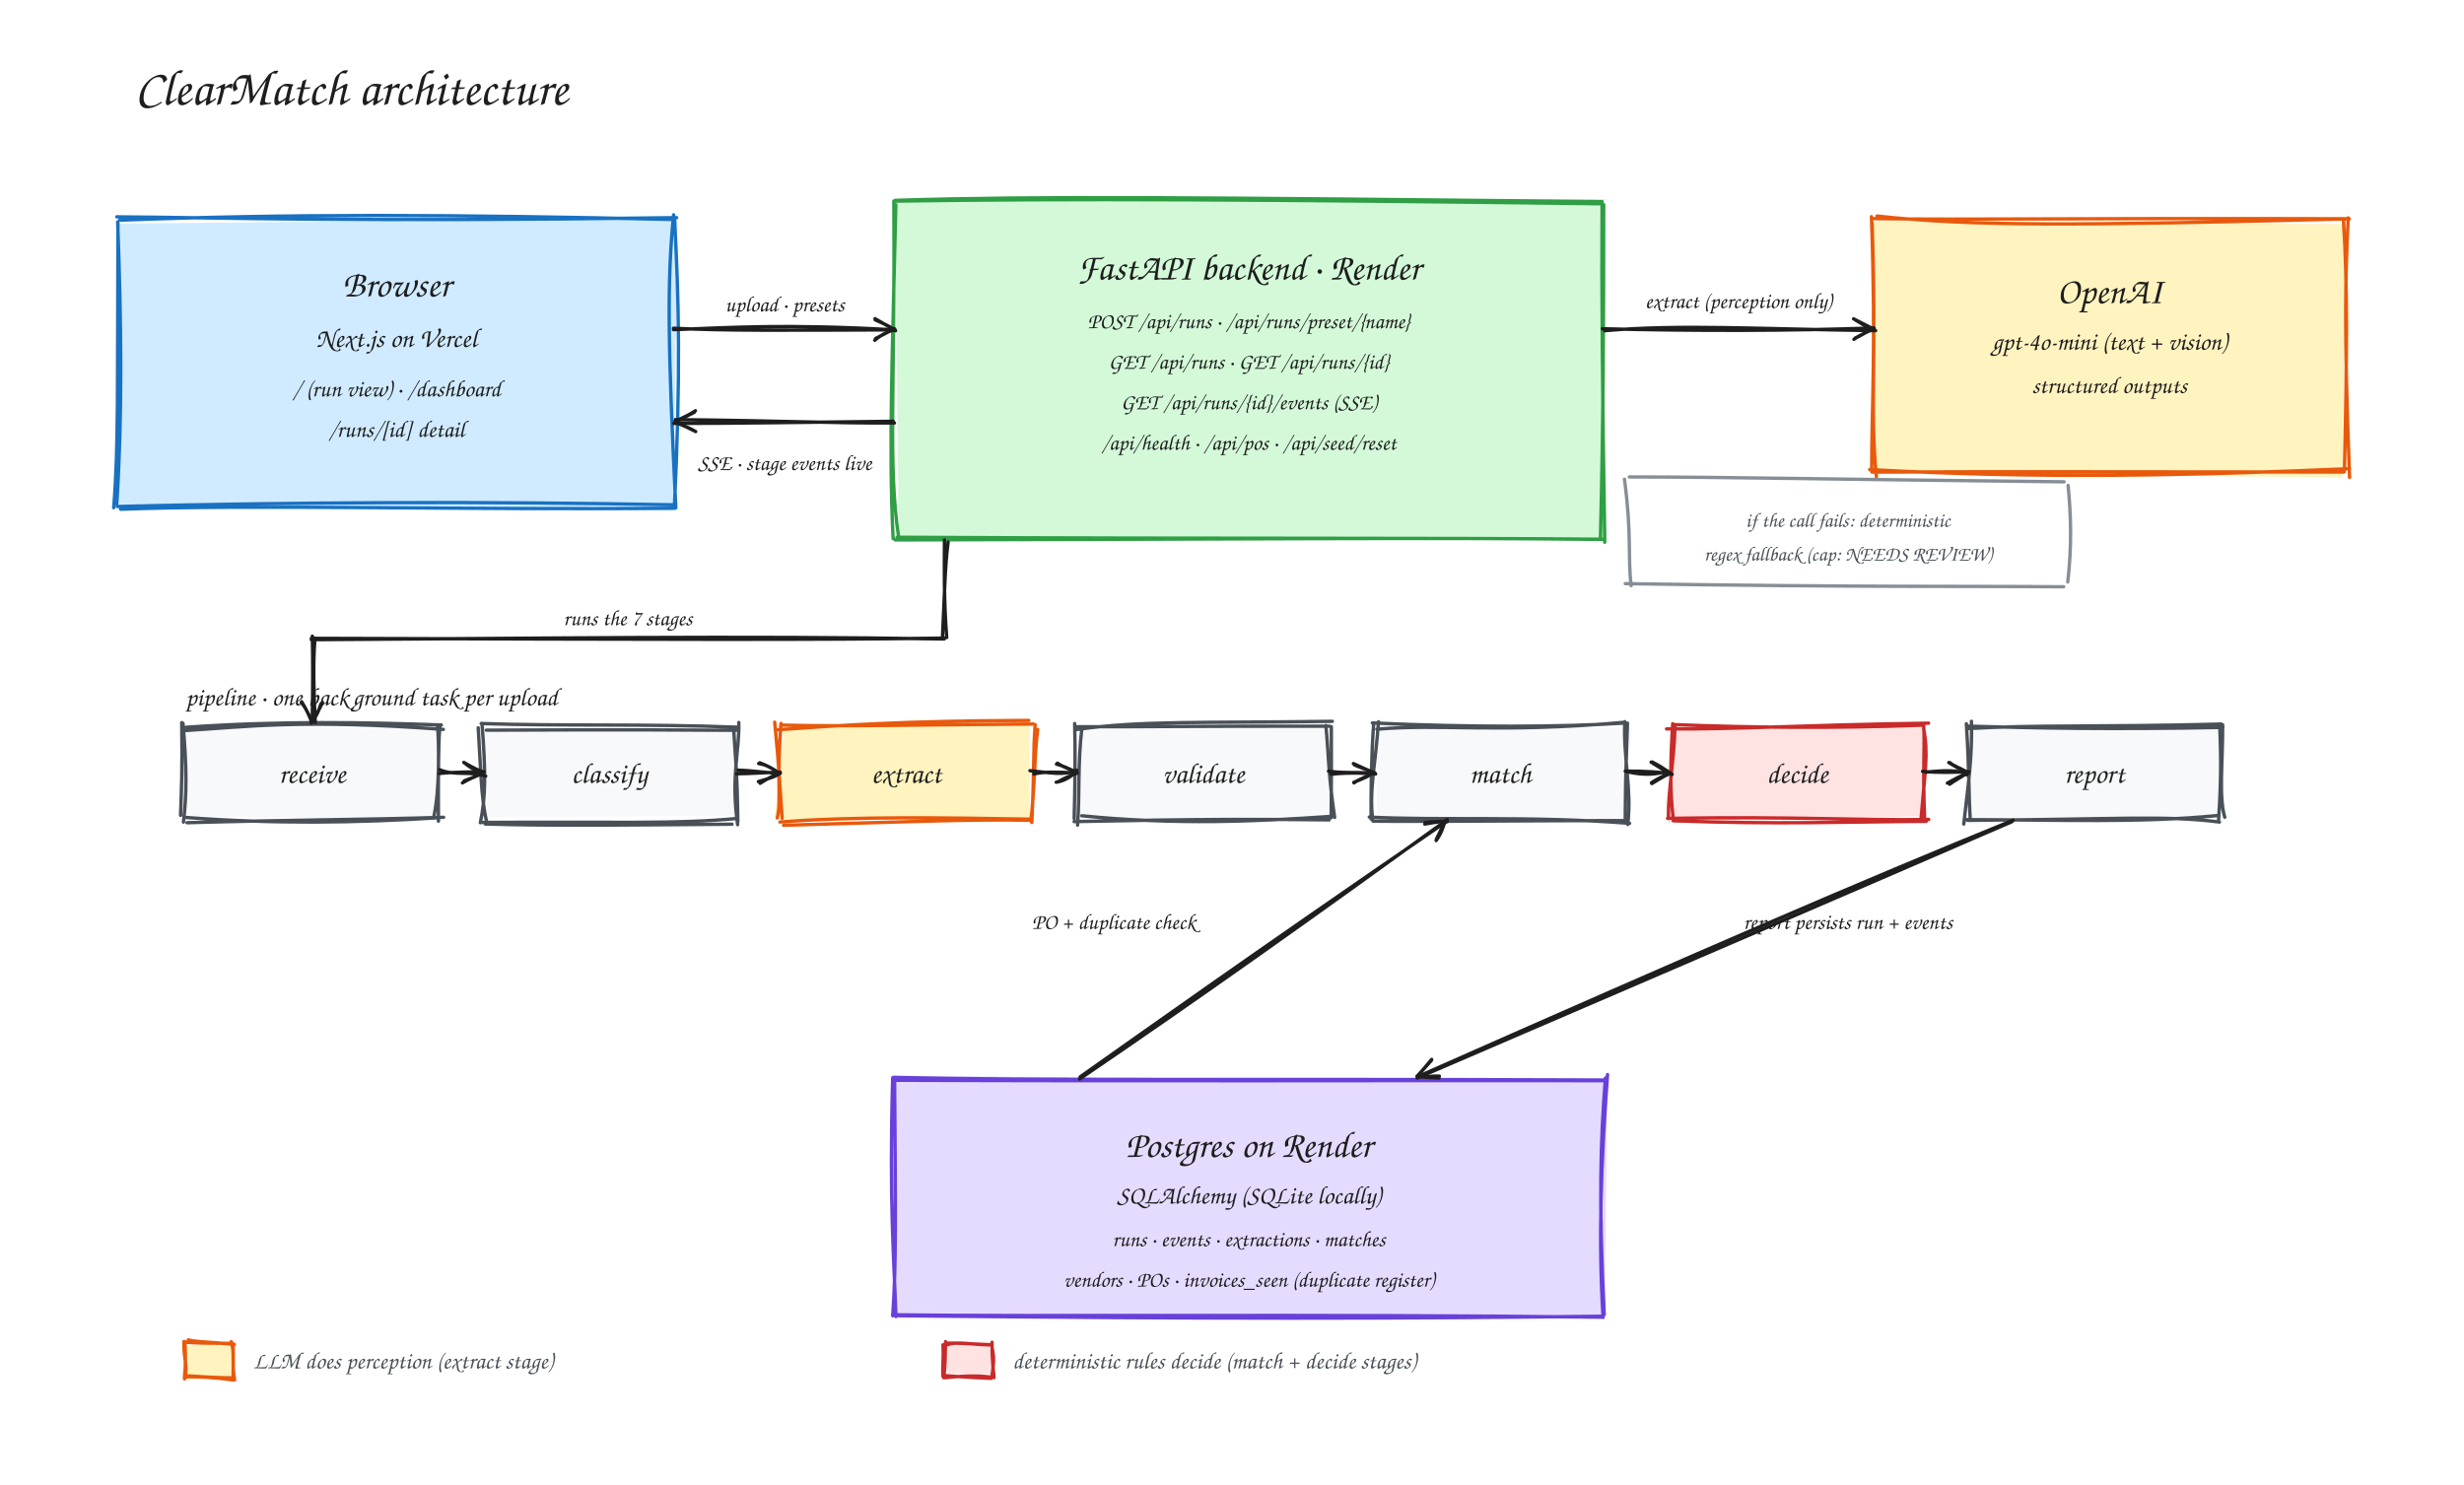
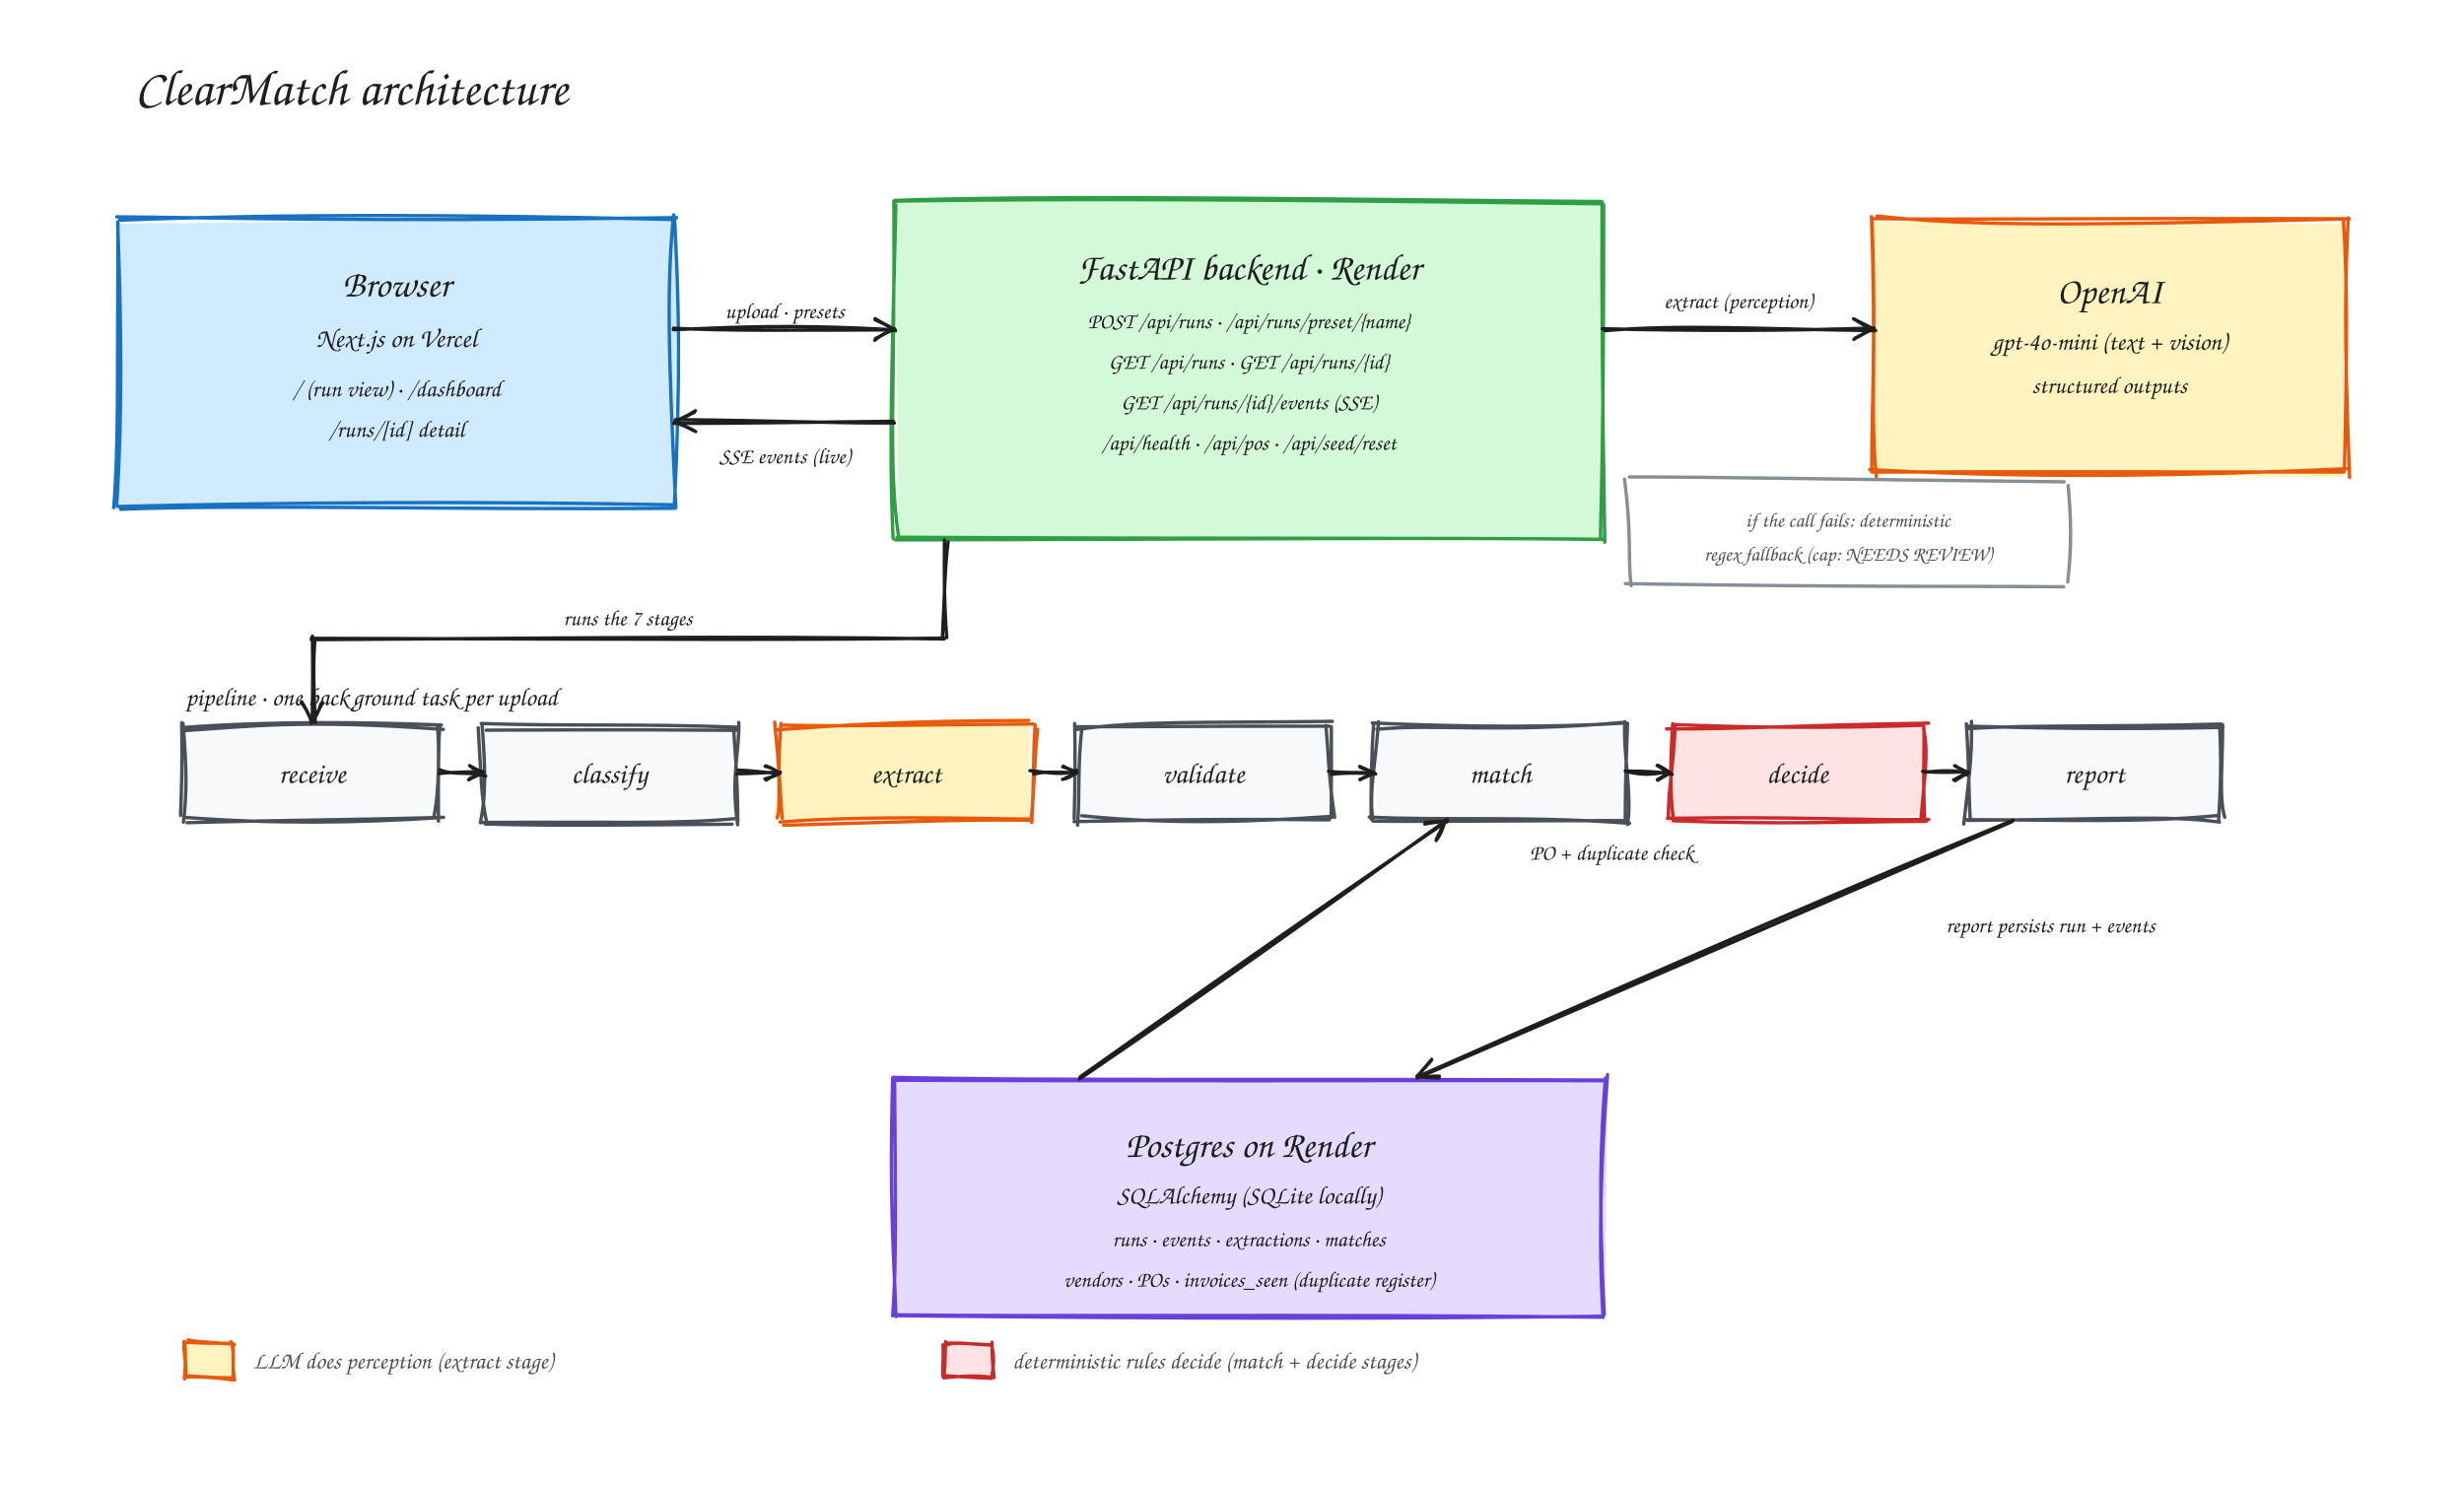
<svg xmlns="http://www.w3.org/2000/svg" width="2920" height="1760" viewBox="0 0 1460 880">
  <rect x="0" y="0" width="1460" height="880" fill="#ffffff" />
  <path d="M70.78 132.515 L401.392 129.532 L399.157 302.738 L70.056 298.737" stroke="none" stroke-width="0" fill="#d0ebff" stroke-linecap="round" stroke-linejoin="round" />
  <path d="M69.196 128.504 C135.316 128.979, 204.939 131.614, 400.929 128.996 M70.868 130.493 C170.025 126.677, 269.984 127.049, 399.522 130.094 M399.138 127.313 C395.161 166.412, 395.764 205.998, 400.451 300.895 M399.618 128.61 C402.275 176.448, 403.389 222.545, 399.56 301.135 M400.187 301.165 C275.674 302.435, 148.438 298.795, 71.434 301.806 M399.967 299.193 C285.955 296.966, 172.426 297.66, 69.478 300.15 M67.363 300.899 C70.331 264.586, 69.434 228.236, 69.909 132.363 M69.172 298.737 C72.583 246.027, 71.938 192.435, 69.721 131.514" stroke="#1971c2" stroke-width="2" fill="none" stroke-linecap="round" stroke-linejoin="round" />
  <path d="M530.284 118.708 L947.475 117.981 L951.874 319.654 L532.547 319.51" stroke="none" stroke-width="0" fill="#d3f9d8" stroke-linecap="round" stroke-linejoin="round" />
  <path d="M530.45 118.734 C616.3 116.086, 705.435 117.002, 949.365 119.503 M530.109 119.189 C636.348 117.602, 742.206 118.172, 949.308 120.769 M950.238 121.277 C950.217 187.05, 950.091 249.315, 948.314 318.855 M949.192 119.794 C949.051 173.687, 949.379 229.288, 950.867 321.372 M950.83 319.681 C843.102 318.509, 736.963 319.487, 531.509 318.403 M950.463 319.599 C841.939 318.555, 733.997 319.554, 530.403 319.984 M532.516 318.695 C526.054 275.517, 530.383 231.283, 529.63 119.13 M529.193 319.184 C526.48 263.565, 528.858 209.472, 530.815 121.406" stroke="#2f9e44" stroke-width="2" fill="none" stroke-linecap="round" stroke-linejoin="round" />
  <path d="M1109.787 131.301 L1389.957 132.83 L1388.19 282.971 L1108.637 280.283" stroke="none" stroke-width="0" fill="#fff3bf" stroke-linecap="round" stroke-linejoin="round" />
  <path d="M1112.197 128.039 C1167.946 134.134, 1229.212 133.812, 1392.037 129.697 M1109.341 129.568 C1166.744 130.393, 1224.61 129.159, 1390.999 129.653 M1391.391 129.126 C1389.697 163.433, 1388.814 195.858, 1392.203 282.96 M1388.587 130.933 C1391.069 169.308, 1390.684 210.017, 1389.166 278.715 M1392.177 277.774 C1296.559 281.875, 1208.563 283.864, 1107.823 278.289 M1388.916 279.752 C1286.353 279.759, 1182.474 279.399, 1109.291 279.786 M1111.829 282.601 C1107.919 244.911, 1112.036 211.312, 1109.27 132.104 M1109.034 279.451 C1108.943 242.595, 1111.672 206.812, 1108.891 128.41" stroke="#e8590c" stroke-width="2" fill="none" stroke-linecap="round" stroke-linejoin="round" />
  <path d="M529.291 637.494 L952.439 641.279 L950.906 779.887 L531.127 781.056" stroke="none" stroke-width="0" fill="#e5dbff" stroke-linecap="round" stroke-linejoin="round" />
  <path d="M529.193 638.538 C620.496 640.547, 712.777 639.183, 950.056 640.075 M530.68 640.21 C680.709 640.833, 830.054 640.255, 950.376 640.455 M952.518 636.832 C948.631 689.075, 947.006 735.05, 949.88 780.792 M951.271 638.894 C948.325 675.865, 947.19 712.408, 950.569 779.105 M948.785 780.636 C782.953 778.611, 615.896 780.4, 528.875 779.216 M949.735 780.056 C831.585 781.536, 712.726 781.743, 530.317 779.719 M530.863 780.253 C529.786 745.354, 526.809 713.409, 528.95 638.775 M528.965 779.808 C531.069 749.868, 530.685 720.376, 530.076 638.458" stroke="#6741d9" stroke-width="2" fill="none" stroke-linecap="round" stroke-linejoin="round" />
  <path d="M965.407 282.659 C1021.563 282.666, 1080.015 284.03, 1223.044 285.543 M1225.421 287.705 C1227.051 304.771, 1227.779 322.802, 1225.211 344.917 M1222.796 347.751 C1161.864 347.25, 1104.237 348.093, 963.045 345.899 M966.511 347.111 C964.367 329.085, 966.998 317.478, 962.544 283.99" stroke="#868e96" stroke-width="2" fill="none" stroke-linecap="round" stroke-linejoin="round" />
  <path d="M108.936 797.675 L138.627 794.86 L137.961 816.075 L109.817 817.626" stroke="none" stroke-width="0" fill="#fff3bf" stroke-linecap="round" stroke-linejoin="round" />
  <path d="M111.582 794.056 C115.595 795.35, 122.049 795.079, 138.877 796.759 M109.466 795.444 C117.094 796.084, 125.564 796.061, 137.692 796.165 M136.982 795.153 C139.208 800.888, 137.264 809.224, 139.02 817.785 M138.15 796.761 C138.081 800.34, 138.435 806.199, 138.109 815.928 M138.179 817.865 C130.135 816.611, 117.359 815.659, 109.595 816.034 M138.837 816.602 C129.552 816.635, 119.923 815.949, 110.271 815.359 M109.331 817.222 C111.528 809.745, 108.801 806.694, 108.945 795.073 M109.267 816.326 C110.09 808.911, 109.959 802.997, 109.529 795.097" stroke="#e8590c" stroke-width="2" fill="none" stroke-linecap="round" stroke-linejoin="round" />
  <path d="M558.626 795.295 L586.179 797.891 L589.659 814.148 L561.374 814.109" stroke="none" stroke-width="0" fill="#ffe3e3" stroke-linecap="round" stroke-linejoin="round" />
  <path d="M558.845 797.94 C565.967 794.337, 572.177 796.73, 587.282 797.095 M560.8 796.042 C565.2 795.863, 571.263 796.167, 587.317 796.981 M587.687 797.72 C588.169 801.192, 589.761 804.526, 587.568 816.43 M587.828 795.487 C587.872 800.137, 587.757 805.342, 588.986 816.172 M588.981 816.425 C582.134 815.375, 574.907 814.898, 560.051 816.511 M587.41 816.87 C582.126 816.582, 574.741 816.431, 559.221 815.203 M558.727 815.754 C558.348 809.178, 559.187 806.317, 558.745 796.992 M559.224 816.549 C560.087 809.648, 560.011 803.856, 560.269 795.127" stroke="#c92a2a" stroke-width="2" fill="none" stroke-linecap="round" stroke-linejoin="round" />
  <path d="M107.305 431.465 L259.568 431.474 L258.97 486.353 L108.288 483.748" stroke="none" stroke-width="0" fill="#f8f9fa" stroke-linecap="round" stroke-linejoin="round" />
  <path d="M110.173 432.92 C144.969 430.812, 179.342 426.102, 262.7 432.289 M110.216 431.026 C165.804 427.071, 218.969 428.081, 261.509 429.675 M260.625 430.458 C259.179 446.977, 260.983 465.29, 256.985 484.52 M259.209 430.34 C260.42 442.171, 259.486 458.526, 259.781 486.665 M262.852 484.376 C214.396 485.866, 172.293 485.863, 110.813 487.58 M259.974 484.62 C210.829 487.773, 161.911 488.389, 110.273 484.476 M106.997 483.258 C107.477 467.404, 108.127 456.359, 107.672 428.258 M108.69 487.235 C110.733 470.377, 110.697 454.672, 108.416 428.651" stroke="#495057" stroke-width="2" fill="none" stroke-linecap="round" stroke-linejoin="round" />
  <path d="M282.808 427.658 L438.05 429.923 L437.686 483.269 L286.778 484.52" stroke="none" stroke-width="0" fill="#f8f9fa" stroke-linecap="round" stroke-linejoin="round" />
  <path d="M288.195 432.736 C322.037 432.71, 356.493 432.263, 436.149 432.825 M285.151 428.783 C333.712 430.472, 381.164 428.806, 436.91 430.98 M437.752 428.165 C438.284 445.119, 432.946 459.483, 437.062 488.752 M434.693 431.502 C435.391 444.945, 436.907 456.951, 437.184 487.055 M433.735 488.471 C383.41 488.843, 327.2 489.6, 287.543 488.342 M436.891 485.049 C400.144 488.585, 364.013 486.858, 284.592 487.427 M288.43 487.309 C284.942 472.673, 284.898 455.309, 283.353 431.329 M284.621 487.592 C287.817 472.365, 287.868 457.666, 285.6 428.699" stroke="#495057" stroke-width="2" fill="none" stroke-linecap="round" stroke-linejoin="round" />
  <path d="M464.712 430.251 L610.132 428.372 L610.002 486.586 L458.868 485.293" stroke="none" stroke-width="0" fill="#fff3bf" stroke-linecap="round" stroke-linejoin="round" />
  <path d="M459.817 432.551 C499.106 429.809, 533.644 427.224, 609.597 426.962 M463.286 429.741 C501.62 430.674, 543.359 429.532, 612.311 429.086 M614.879 432.271 C612.78 448.061, 613.1 469.676, 610.738 486.584 M613.377 429.463 C612.154 444.52, 612.921 455.375, 611.387 487.445 M611.017 486.167 C576.024 485.419, 542.108 486.936, 464.274 489.105 M610.609 485.478 C559.459 484.597, 506.115 483.727, 462.112 487.178 M463.463 484.96 C462.406 471.541, 461.669 454.259, 459.034 428 M460.552 484.749 C463.109 474.352, 460.047 463.859, 462.785 428.747" stroke="#e8590c" stroke-width="2" fill="none" stroke-linecap="round" stroke-linejoin="round" />
  <path d="M640.215 432.844 L788.615 426.82 L788.718 483.502 L637.359 486.066" stroke="none" stroke-width="0" fill="#f8f9fa" stroke-linecap="round" stroke-linejoin="round" />
  <path d="M637.838 432.367 C676.174 426.907, 710.795 428.584, 789.446 427.499 M638.221 430.699 C669.528 430.875, 705.555 430.257, 787.712 430.391 M785.606 429.978 C787.277 446.204, 786.854 457.469, 790.815 484.416 M788.862 430.625 C788.916 444.094, 788.934 457, 788.79 484.635 M788.3 483.863 C745.037 486.795, 697.015 489.073, 641.004 483.467 M787.526 485.907 C748.774 485.409, 708.216 485.396, 636.431 486.929 M638.497 489.012 C639.871 470.41, 638.44 453.209, 641.114 431.07 M636.483 485.106 C636.993 465.139, 637.218 444.453, 636.77 428.795" stroke="#495057" stroke-width="2" fill="none" stroke-linecap="round" stroke-linejoin="round" />
  <path d="M815.719 429.037 L967.097 431.669 L961.034 486.818 L815.849 486.839" stroke="none" stroke-width="0" fill="#f8f9fa" stroke-linecap="round" stroke-linejoin="round" />
  <path d="M815.86 432.183 C853.242 428.806, 887.946 434.745, 962.894 428.036 M813.156 428.457 C870.636 431.076, 924.55 430.982, 963.114 428.496 M962.733 427.684 C961.774 449.146, 967.008 467.663, 964.491 488.648 M964.346 428.586 C963.887 443.668, 963.155 455.425, 962.992 485.025 M965.582 487.959 C907.651 483.371, 851.923 486.409, 811.335 484.23 M964.444 486.336 C908.089 486.221, 850.318 487.065, 813.951 486.68 M813.53 486.663 C810.935 469.279, 815.211 452.16, 816.795 427.741 M812.414 485.462 C812.285 467.126, 812.597 447.447, 813.955 428.843" stroke="#495057" stroke-width="2" fill="none" stroke-linecap="round" stroke-linejoin="round" />
  <path d="M991.222 431.63 L1139.179 430.118 L1139.75 483.735 L987.939 487.612" stroke="none" stroke-width="0" fill="#ffe3e3" stroke-linecap="round" stroke-linejoin="round" />
  <path d="M987.481 431.998 C1030.31 432.304, 1065.096 429.705, 1142.743 428.573 M991.291 429.415 C1038.543 431.278, 1086.745 431.707, 1138.515 429.802 M1139.859 431.791 C1142.671 447.288, 1140.763 455.456, 1138.167 486.481 M1139.83 429.748 C1140.65 443.242, 1139.168 453.849, 1140.395 485.415 M1142.865 485.654 C1100.265 486.347, 1066.831 483.746, 988.066 484.992 M1141.361 486.764 C1094.204 487.033, 1052.42 488.733, 991.47 486.431 M988.564 484.314 C988.4 468.148, 991.982 451.11, 992.475 430.812 M991.545 485.819 C989.368 469.114, 989.768 450.441, 991.14 428.892" stroke="#c92a2a" stroke-width="2" fill="none" stroke-linecap="round" stroke-linejoin="round" />
  <path d="M1166.726 427.822 L1317.661 428.567 L1318.466 487.051 L1166.429 488.385" stroke="none" stroke-width="0" fill="#f8f9fa" stroke-linecap="round" stroke-linejoin="round" />
  <path d="M1165.503 431.814 C1207.379 429.403, 1242.247 431.066, 1316.191 429.109 M1166.226 430.372 C1206.451 431.479, 1248.94 432.432, 1317.116 431.107 M1316.986 429.498 C1317.168 450.23, 1314.517 472.049, 1318.244 484.313 M1315.315 430.909 C1315.621 442.816, 1316.589 455.474, 1314.598 485.805 M1313.747 483.35 C1269.279 487.723, 1221.738 485.883, 1164.796 485.755 M1315.079 487.193 C1283.52 483.045, 1254.522 485.602, 1165.79 486.182 M1163.597 488.366 C1165.864 467.017, 1168.753 450.06, 1168.156 427.483 M1167.476 486.176 C1166.452 471.101, 1166.94 456.635, 1165.125 428.94" stroke="#495057" stroke-width="2" fill="none" stroke-linecap="round" stroke-linejoin="round" />
  <path d="M399.077 195.377 C433.593 194.044, 466.205 191.925, 529.148 195.442 M399.039 194.534 C430.333 196.046, 461.601 195.761, 530.444 195.487" stroke="#1e1e1e" stroke-width="2" fill="none" stroke-linecap="round" stroke-linejoin="round" />
  <path d="M529.398 195.73 C527.878 195.942, 523.219 197.432, 518.314 201.657 M529.897 194.728 C527.443 196.264, 524.148 197.789, 518.762 200.656" stroke="#1e1e1e" stroke-width="2" fill="none" stroke-linecap="round" stroke-linejoin="round" />
  <path d="M530.633 196.004 C527.64 194.318, 524.923 192.448, 518.467 188.857 M529.651 195.222 C526.367 192.9, 523.105 191.627, 518.547 189.536" stroke="#1e1e1e" stroke-width="2" fill="none" stroke-linecap="round" stroke-linejoin="round" />
-   <text x="465" y="184.55" font-family="Comic Sans MS, Chalkboard SE, Marker Felt, cursive" font-size="13" fill="#1e1e1e" text-anchor="middle">upload · presets</text>
+   <text x="465" y="188.55" font-family="Comic Sans MS, Chalkboard SE, Marker Felt, cursive" font-size="13" fill="#1e1e1e" text-anchor="middle">upload · presets</text>
  <path d="M529.978 250.674 C494.132 250.87, 460.241 249.263, 400.254 248.695 M529.236 249.682 C478.452 250.226, 428.902 251.025, 399.281 250.933" stroke="#1e1e1e" stroke-width="2" fill="none" stroke-linecap="round" stroke-linejoin="round" />
  <path d="M401.022 249.473 C403.318 247.819, 406.444 247.142, 412.072 243.422 M400.201 250.171 C404.4 247.867, 409.234 245.413, 411.413 244.343" stroke="#1e1e1e" stroke-width="2" fill="none" stroke-linecap="round" stroke-linejoin="round" />
  <path d="M400.176 249.747 C403.159 252.266, 406.224 252.136, 412.225 255.787 M399.955 249.626 C403.179 251.26, 405.863 252.661, 411.198 255.269" stroke="#1e1e1e" stroke-width="2" fill="none" stroke-linecap="round" stroke-linejoin="round" />
-   <text x="465" y="278.55" font-family="Comic Sans MS, Chalkboard SE, Marker Felt, cursive" font-size="13" fill="#1e1e1e" text-anchor="middle">SSE · stage events live</text>
+   <text x="465" y="274.55" font-family="Comic Sans MS, Chalkboard SE, Marker Felt, cursive" font-size="13" fill="#1e1e1e" text-anchor="middle">SSE events (live)</text>
  <path d="M950.879 195.971 C995.593 192.114, 1042.119 195.018, 1111.36 195.948 M949.433 194.83 C1005.021 196.206, 1061.102 196.091, 1110.118 194.379" stroke="#1e1e1e" stroke-width="2" fill="none" stroke-linecap="round" stroke-linejoin="round" />
  <path d="M1110.566 195.296 C1106.461 195.796, 1103.055 199.015, 1099.235 200.353 M1110.505 194.575 C1105.544 197.276, 1101.663 198.672, 1098.509 201.115" stroke="#1e1e1e" stroke-width="2" fill="none" stroke-linecap="round" stroke-linejoin="round" />
  <path d="M1109.72 195.57 C1106.228 193.944, 1102.685 191.494, 1099.388 189.632 M1110.259 195.069 C1105.507 192.693, 1100.62 190.072, 1098.294 188.956" stroke="#1e1e1e" stroke-width="2" fill="none" stroke-linecap="round" stroke-linejoin="round" />
-   <text x="1030" y="182.55" font-family="Comic Sans MS, Chalkboard SE, Marker Felt, cursive" font-size="13" fill="#1e1e1e" text-anchor="middle">extract (perception only)</text>
+   <text x="1030" y="182.55" font-family="Comic Sans MS, Chalkboard SE, Marker Felt, cursive" font-size="13" fill="#1e1e1e" text-anchor="middle">extract (perception)</text>
  <path d="M561.78 321.268 C559.832 336.368, 559.665 353.086, 558.466 377.2 M559.63 319.978 C559.556 336.671, 559.188 355.146, 560.955 377.825 M559.46 378.693 C439.965 376.662, 317.536 378.349, 184.457 379.104 M559.585 378.167 C481.577 379.305, 402.573 378.961, 184.499 378.312 M186.613 378.704 C185.438 392.546, 185.924 410.794, 186.796 428.152 M185.091 377.012 C185.405 392.948, 185.377 406.859, 185.013 427.01" stroke="#1e1e1e" stroke-width="2" fill="none" stroke-linecap="round" stroke-linejoin="round" />
  <path d="M185.109 427.039 C182.466 423.855, 182.387 420.94, 178.493 416.32 M184.769 428.018 C183.563 425.04, 181.767 420.66, 178.74 415.885" stroke="#1e1e1e" stroke-width="2" fill="none" stroke-linecap="round" stroke-linejoin="round" />
  <path d="M184.264 427.313 C187.566 425.111, 188.586 421.733, 190.189 417.143 M184.523 428.512 C186.832 424.125, 189.36 420.415, 191.107 416.309" stroke="#1e1e1e" stroke-width="2" fill="none" stroke-linecap="round" stroke-linejoin="round" />
  <text x="372" y="370.55" font-family="Comic Sans MS, Chalkboard SE, Marker Felt, cursive" font-size="13" fill="#1e1e1e" text-anchor="middle">runs the 7 stages</text>
  <path d="M1192.218 486.927 C1083.932 533.946, 973.642 581.114, 839.746 638.861 M1192.898 486.075 C1101.423 523.34, 1011.291 562.366, 839.877 638.16" stroke="#1e1e1e" stroke-width="2" fill="none" stroke-linecap="round" stroke-linejoin="round" />
  <path d="M839.653 637.862 C843.04 634.143, 844.673 632.43, 848.141 628.449 M840.072 638.461 C841.926 635.056, 843.718 633.368, 848.322 627.856" stroke="#1e1e1e" stroke-width="2" fill="none" stroke-linecap="round" stroke-linejoin="round" />
  <path d="M840.887 638.136 C844.188 638.663, 847.098 637.546, 852.859 637.793 M839.827 637.915 C844.335 638.488, 847.506 638.643, 852.671 638.881" stroke="#1e1e1e" stroke-width="2" fill="none" stroke-linecap="round" stroke-linejoin="round" />
-   <text x="1095" y="550.55" font-family="Comic Sans MS, Chalkboard SE, Marker Felt, cursive" font-size="13" fill="#1e1e1e" text-anchor="middle">report persists run + events</text>
+   <text x="1215" y="552.55" font-family="Comic Sans MS, Chalkboard SE, Marker Felt, cursive" font-size="13" fill="#1e1e1e" text-anchor="middle">report persists run + events</text>
  <path d="M639.669 639.474 C710.94 591.043, 779.397 542.314, 857.536 485.767 M640.019 638.217 C685.164 606.41, 730.853 573.616, 857.498 486.567" stroke="#1e1e1e" stroke-width="2" fill="none" stroke-linecap="round" stroke-linejoin="round" />
  <path d="M856.196 486.685 C855.032 490.446, 854.104 493.804, 850.955 498.155 M857.376 485.864 C855.243 487.995, 854.545 490.677, 851.069 497.404" stroke="#1e1e1e" stroke-width="2" fill="none" stroke-linecap="round" stroke-linejoin="round" />
  <path d="M857.431 486.959 C852.836 486.832, 849.765 486.916, 844.486 487.443 M857.131 486.359 C853.88 487.062, 850.788 487.133, 844.231 488.373" stroke="#1e1e1e" stroke-width="2" fill="none" stroke-linecap="round" stroke-linejoin="round" />
-   <text x="660" y="550.55" font-family="Comic Sans MS, Chalkboard SE, Marker Felt, cursive" font-size="13" fill="#1e1e1e" text-anchor="middle">PO + duplicate check</text>
+   <text x="955" y="509.55" font-family="Comic Sans MS, Chalkboard SE, Marker Felt, cursive" font-size="13" fill="#1e1e1e" text-anchor="middle">PO + duplicate check</text>
  <path d="M260.483 456.159 C268.996 459.889, 278.75 456.842, 287.783 459.959 M260.221 458.422 C269.096 457.437, 279.503 457.66, 285.467 457.162" stroke="#1e1e1e" stroke-width="2" fill="none" stroke-linecap="round" stroke-linejoin="round" />
-   <path d="M286.82 457.428 C281.707 460.769, 278.728 461.208, 274.996 462.824 M285.64 458.307 C282.153 459.918, 277.353 461.983, 274.004 463.995" stroke="#1e1e1e" stroke-width="2" fill="none" stroke-linecap="round" stroke-linejoin="round" />
-   <path d="M285.975 457.702 C281.484 456.38, 278.368 454.855, 275.15 452.104 M286.435 457.762 C283.406 456.36, 280.97 455.431, 274.828 451.836" stroke="#1e1e1e" stroke-width="2" fill="none" stroke-linecap="round" stroke-linejoin="round" />
+   <path d="M286.568 457.604 C283.028 459.917, 280.965 460.221, 278.382 461.34 M285.751 458.213 C283.337 459.328, 280.013 460.757, 277.695 462.15" stroke="#1e1e1e" stroke-width="2" fill="none" stroke-linecap="round" stroke-linejoin="round" />
+   <path d="M285.982 457.794 C282.874 456.879, 280.716 455.822, 278.488 453.918 M286.301 457.835 C284.204 456.865, 282.517 456.222, 278.266 453.732" stroke="#1e1e1e" stroke-width="2" fill="none" stroke-linecap="round" stroke-linejoin="round" />
  <path d="M437.384 456.456 C445.428 456.613, 454.571 458.078, 460.889 458.212 M436.418 458.57 C443.942 458.569, 452.258 457.877, 462.304 457.608" stroke="#1e1e1e" stroke-width="2" fill="none" stroke-linecap="round" stroke-linejoin="round" />
-   <path d="M462.364 458.251 C459.078 460.603, 453.606 461.907, 449.377 463.212 M461.944 457.711 C458.322 459.847, 454.914 461.27, 450.397 464.225" stroke="#1e1e1e" stroke-width="2" fill="none" stroke-linecap="round" stroke-linejoin="round" />
-   <path d="M461.518 458.525 C458.858 456.286, 455.328 453.431, 449.53 452.491 M461.699 458.205 C458.378 455.679, 453.964 453.499, 450.182 452.065" stroke="#1e1e1e" stroke-width="2" fill="none" stroke-linecap="round" stroke-linejoin="round" />
+   <path d="M462.252 458.173 C459.977 459.802, 456.189 460.705, 453.261 461.608 M461.961 457.8 C459.454 459.279, 457.094 460.264, 453.967 462.309" stroke="#1e1e1e" stroke-width="2" fill="none" stroke-linecap="round" stroke-linejoin="round" />
+   <path d="M461.666 458.363 C459.825 456.814, 457.381 454.837, 453.367 454.186 M461.791 458.142 C459.492 456.393, 456.436 454.884, 453.818 453.891" stroke="#1e1e1e" stroke-width="2" fill="none" stroke-linecap="round" stroke-linejoin="round" />
  <path d="M610.285 456.753 C621.86 457.856, 630.392 459.833, 637.995 456.465 M612.615 458.718 C618.789 457.181, 627.014 457.573, 637.141 458.054" stroke="#1e1e1e" stroke-width="2" fill="none" stroke-linecap="round" stroke-linejoin="round" />
-   <path d="M637.907 456.994 C634.369 460.622, 630.564 462.791, 625.837 463.599 M638.248 458.154 C634.583 459.776, 631.527 460.557, 626.791 463.415" stroke="#1e1e1e" stroke-width="2" fill="none" stroke-linecap="round" stroke-linejoin="round" />
-   <path d="M637.062 457.268 C634.152 456.006, 630.209 453.901, 625.991 452.879 M638.003 457.608 C634.546 456.152, 630.485 454.916, 626.576 452.295" stroke="#1e1e1e" stroke-width="2" fill="none" stroke-linecap="round" stroke-linejoin="round" />
+   <path d="M637.936 457.303 C635.487 459.816, 632.852 461.317, 629.58 461.876 M638.172 458.106 C635.635 459.229, 633.519 459.77, 630.24 461.749" stroke="#1e1e1e" stroke-width="2" fill="none" stroke-linecap="round" stroke-linejoin="round" />
+   <path d="M637.35 457.493 C635.336 456.619, 632.606 455.162, 629.686 454.455 M638.002 457.729 C635.609 456.721, 632.797 455.865, 630.091 454.051" stroke="#1e1e1e" stroke-width="2" fill="none" stroke-linecap="round" stroke-linejoin="round" />
  <path d="M787.186 457.05 C798.293 458.58, 806.213 457.069, 815.1 458.718 M788.812 458.866 C793.635 458.313, 799.77 457.79, 813.978 458.499" stroke="#1e1e1e" stroke-width="2" fill="none" stroke-linecap="round" stroke-linejoin="round" />
-   <path d="M813.451 457.816 C809.661 460.642, 805.443 461.596, 802.297 463.987 M813.512 457.557 C811.792 459.704, 809.089 460.884, 802.145 463.645" stroke="#1e1e1e" stroke-width="2" fill="none" stroke-linecap="round" stroke-linejoin="round" />
-   <path d="M814.685 458.091 C809.446 455.911, 805.09 454.558, 802.451 453.267 M814.307 458.051 C810.807 456.626, 808.138 455.292, 801.929 452.525" stroke="#1e1e1e" stroke-width="2" fill="none" stroke-linecap="round" stroke-linejoin="round" />
+   <path d="M813.62 457.873 C810.996 459.829, 808.076 460.49, 805.898 462.145 M813.662 457.693 C812.471 459.18, 810.6 459.996, 805.792 461.908" stroke="#1e1e1e" stroke-width="2" fill="none" stroke-linecap="round" stroke-linejoin="round" />
+   <path d="M814.474 458.063 C810.847 456.554, 807.831 455.617, 806.004 454.723 M814.212 458.036 C811.79 457.049, 809.942 456.125, 805.643 454.21" stroke="#1e1e1e" stroke-width="2" fill="none" stroke-linecap="round" stroke-linejoin="round" />
  <path d="M964.087 457.347 C974.725 459.823, 982.033 458.824, 988.206 456.971 M963.009 457.014 C973.682 456.925, 984.925 457.487, 990.815 458.945" stroke="#1e1e1e" stroke-width="2" fill="none" stroke-linecap="round" stroke-linejoin="round" />
-   <path d="M988.994 458.639 C984.952 460.476, 982.401 462.295, 978.758 464.375 M989.816 458 C985.723 459.561, 981.043 462.293, 978.538 463.875" stroke="#1e1e1e" stroke-width="2" fill="none" stroke-linecap="round" stroke-linejoin="round" />
-   <path d="M990.229 458.914 C986.82 455.817, 982.051 453.135, 978.911 451.575 M989.57 458.495 C986.976 457.099, 984.659 455.668, 978.323 451.715" stroke="#1e1e1e" stroke-width="2" fill="none" stroke-linecap="round" stroke-linejoin="round" />
+   <path d="M989.304 458.443 C986.506 459.714, 984.739 460.973, 982.217 462.413 M989.873 458 C987.039 459.081, 983.799 460.972, 982.065 462.067" stroke="#1e1e1e" stroke-width="2" fill="none" stroke-linecap="round" stroke-linejoin="round" />
+   <path d="M990.159 458.633 C987.798 456.489, 984.497 454.632, 982.323 453.552 M989.703 458.342 C987.906 457.376, 986.303 456.386, 981.916 453.649" stroke="#1e1e1e" stroke-width="2" fill="none" stroke-linecap="round" stroke-linejoin="round" />
  <path d="M1140.988 457.644 C1151.157 456.547, 1161.854 456.06, 1165.312 459.224 M1139.206 457.162 C1148.528 458.057, 1157.681 457.704, 1165.652 457.391" stroke="#1e1e1e" stroke-width="2" fill="none" stroke-linecap="round" stroke-linejoin="round" />
-   <path d="M1166.618 457.382 C1162.324 460.496, 1157.279 463.179, 1155.218 464.763 M1166.12 458.443 C1161.892 459.49, 1158.604 461.58, 1153.892 464.104" stroke="#1e1e1e" stroke-width="2" fill="none" stroke-linecap="round" stroke-linejoin="round" />
-   <path d="M1165.773 457.657 C1162.114 455.537, 1156.931 453.605, 1155.372 451.963 M1165.874 457.898 C1161.947 456.418, 1157.653 453.736, 1154.716 451.945" stroke="#1e1e1e" stroke-width="2" fill="none" stroke-linecap="round" stroke-linejoin="round" />
+   <path d="M1166.428 457.572 C1163.455 459.728, 1159.962 461.586, 1158.536 462.682 M1166.083 458.307 C1163.156 459.031, 1160.879 460.478, 1157.617 462.226" stroke="#1e1e1e" stroke-width="2" fill="none" stroke-linecap="round" stroke-linejoin="round" />
+   <path d="M1165.843 457.762 C1163.31 456.295, 1159.722 454.957, 1158.642 453.82 M1165.913 457.929 C1163.194 456.905, 1160.221 455.048, 1158.188 453.808" stroke="#1e1e1e" stroke-width="2" fill="none" stroke-linecap="round" stroke-linejoin="round" />
  <text x="80" y="62" font-family="Comic Sans MS, Chalkboard SE, Marker Felt, cursive" font-size="30" fill="#1e1e1e" text-anchor="start">ClearMatch architecture</text>
  <text x="235" y="175.7" font-family="Comic Sans MS, Chalkboard SE, Marker Felt, cursive" font-size="22" fill="#1e1e1e" text-anchor="middle">Browser</text>
  <text x="235" y="205.6" font-family="Comic Sans MS, Chalkboard SE, Marker Felt, cursive" font-size="16" fill="#1e1e1e" text-anchor="middle">Next.js on Vercel</text>
  <text x="235" y="234.9" font-family="Comic Sans MS, Chalkboard SE, Marker Felt, cursive" font-size="14" fill="#1e1e1e" text-anchor="middle">/ (run view) · /dashboard</text>
  <text x="235" y="258.9" font-family="Comic Sans MS, Chalkboard SE, Marker Felt, cursive" font-size="14" fill="#1e1e1e" text-anchor="middle">/runs/[id] detail</text>
  <text x="740" y="165.7" font-family="Comic Sans MS, Chalkboard SE, Marker Felt, cursive" font-size="22" fill="#1e1e1e" text-anchor="middle">FastAPI backend · Render</text>
  <text x="740" y="194.55" font-family="Comic Sans MS, Chalkboard SE, Marker Felt, cursive" font-size="13" fill="#1e1e1e" text-anchor="middle">POST /api/runs · /api/runs/preset/{name}</text>
  <text x="740" y="218.55" font-family="Comic Sans MS, Chalkboard SE, Marker Felt, cursive" font-size="13" fill="#1e1e1e" text-anchor="middle">GET /api/runs · GET /api/runs/{id}</text>
  <text x="740" y="242.55" font-family="Comic Sans MS, Chalkboard SE, Marker Felt, cursive" font-size="13" fill="#1e1e1e" text-anchor="middle">GET /api/runs/{id}/events (SSE)</text>
  <text x="740" y="266.55" font-family="Comic Sans MS, Chalkboard SE, Marker Felt, cursive" font-size="13" fill="#1e1e1e" text-anchor="middle">/api/health · /api/pos · /api/seed/reset</text>
  <text x="1250" y="179.7" font-family="Comic Sans MS, Chalkboard SE, Marker Felt, cursive" font-size="22" fill="#1e1e1e" text-anchor="middle">OpenAI</text>
  <text x="1250" y="207.25" font-family="Comic Sans MS, Chalkboard SE, Marker Felt, cursive" font-size="15" fill="#1e1e1e" text-anchor="middle">gpt-4o-mini (text + vision)</text>
  <text x="1250" y="232.9" font-family="Comic Sans MS, Chalkboard SE, Marker Felt, cursive" font-size="14" fill="#1e1e1e" text-anchor="middle">structured outputs</text>
  <text x="1095" y="312.2" font-family="Comic Sans MS, Chalkboard SE, Marker Felt, cursive" font-size="12" fill="#495057" text-anchor="middle">if the call fails: deterministic</text>
  <text x="1095" y="332.2" font-family="Comic Sans MS, Chalkboard SE, Marker Felt, cursive" font-size="12" fill="#495057" text-anchor="middle">regex fallback (cap: NEEDS REVIEW)</text>
  <text x="110" y="418" font-family="Comic Sans MS, Chalkboard SE, Marker Felt, cursive" font-size="15" fill="#1e1e1e" text-anchor="start">pipeline · one background task per upload</text>
  <text x="740" y="685.7" font-family="Comic Sans MS, Chalkboard SE, Marker Felt, cursive" font-size="22" fill="#1e1e1e" text-anchor="middle">Postgres on Render</text>
  <text x="740" y="713.25" font-family="Comic Sans MS, Chalkboard SE, Marker Felt, cursive" font-size="15" fill="#1e1e1e" text-anchor="middle">SQLAlchemy (SQLite locally)</text>
  <text x="740" y="738.55" font-family="Comic Sans MS, Chalkboard SE, Marker Felt, cursive" font-size="13" fill="#1e1e1e" text-anchor="middle">runs · events · extractions · matches</text>
  <text x="740" y="762.55" font-family="Comic Sans MS, Chalkboard SE, Marker Felt, cursive" font-size="13" fill="#1e1e1e" text-anchor="middle">vendors · POs · invoices_seen (duplicate register)</text>
  <text x="150" y="811" font-family="Comic Sans MS, Chalkboard SE, Marker Felt, cursive" font-size="14" fill="#495057" text-anchor="start">LLM does perception (extract stage)</text>
  <text x="600" y="811" font-family="Comic Sans MS, Chalkboard SE, Marker Felt, cursive" font-size="14" fill="#495057" text-anchor="start">deterministic rules decide (match + decide stages)</text>
  <text x="185" y="463.95" font-family="Comic Sans MS, Chalkboard SE, Marker Felt, cursive" font-size="17" fill="#1e1e1e" text-anchor="middle">receive</text>
  <text x="361" y="463.95" font-family="Comic Sans MS, Chalkboard SE, Marker Felt, cursive" font-size="17" fill="#1e1e1e" text-anchor="middle">classify</text>
  <text x="537" y="463.95" font-family="Comic Sans MS, Chalkboard SE, Marker Felt, cursive" font-size="17" fill="#1e1e1e" text-anchor="middle">extract</text>
  <text x="713" y="463.95" font-family="Comic Sans MS, Chalkboard SE, Marker Felt, cursive" font-size="17" fill="#1e1e1e" text-anchor="middle">validate</text>
  <text x="889" y="463.95" font-family="Comic Sans MS, Chalkboard SE, Marker Felt, cursive" font-size="17" fill="#1e1e1e" text-anchor="middle">match</text>
  <text x="1065" y="463.95" font-family="Comic Sans MS, Chalkboard SE, Marker Felt, cursive" font-size="17" fill="#1e1e1e" text-anchor="middle">decide</text>
  <text x="1241" y="463.95" font-family="Comic Sans MS, Chalkboard SE, Marker Felt, cursive" font-size="17" fill="#1e1e1e" text-anchor="middle">report</text>
</svg>
